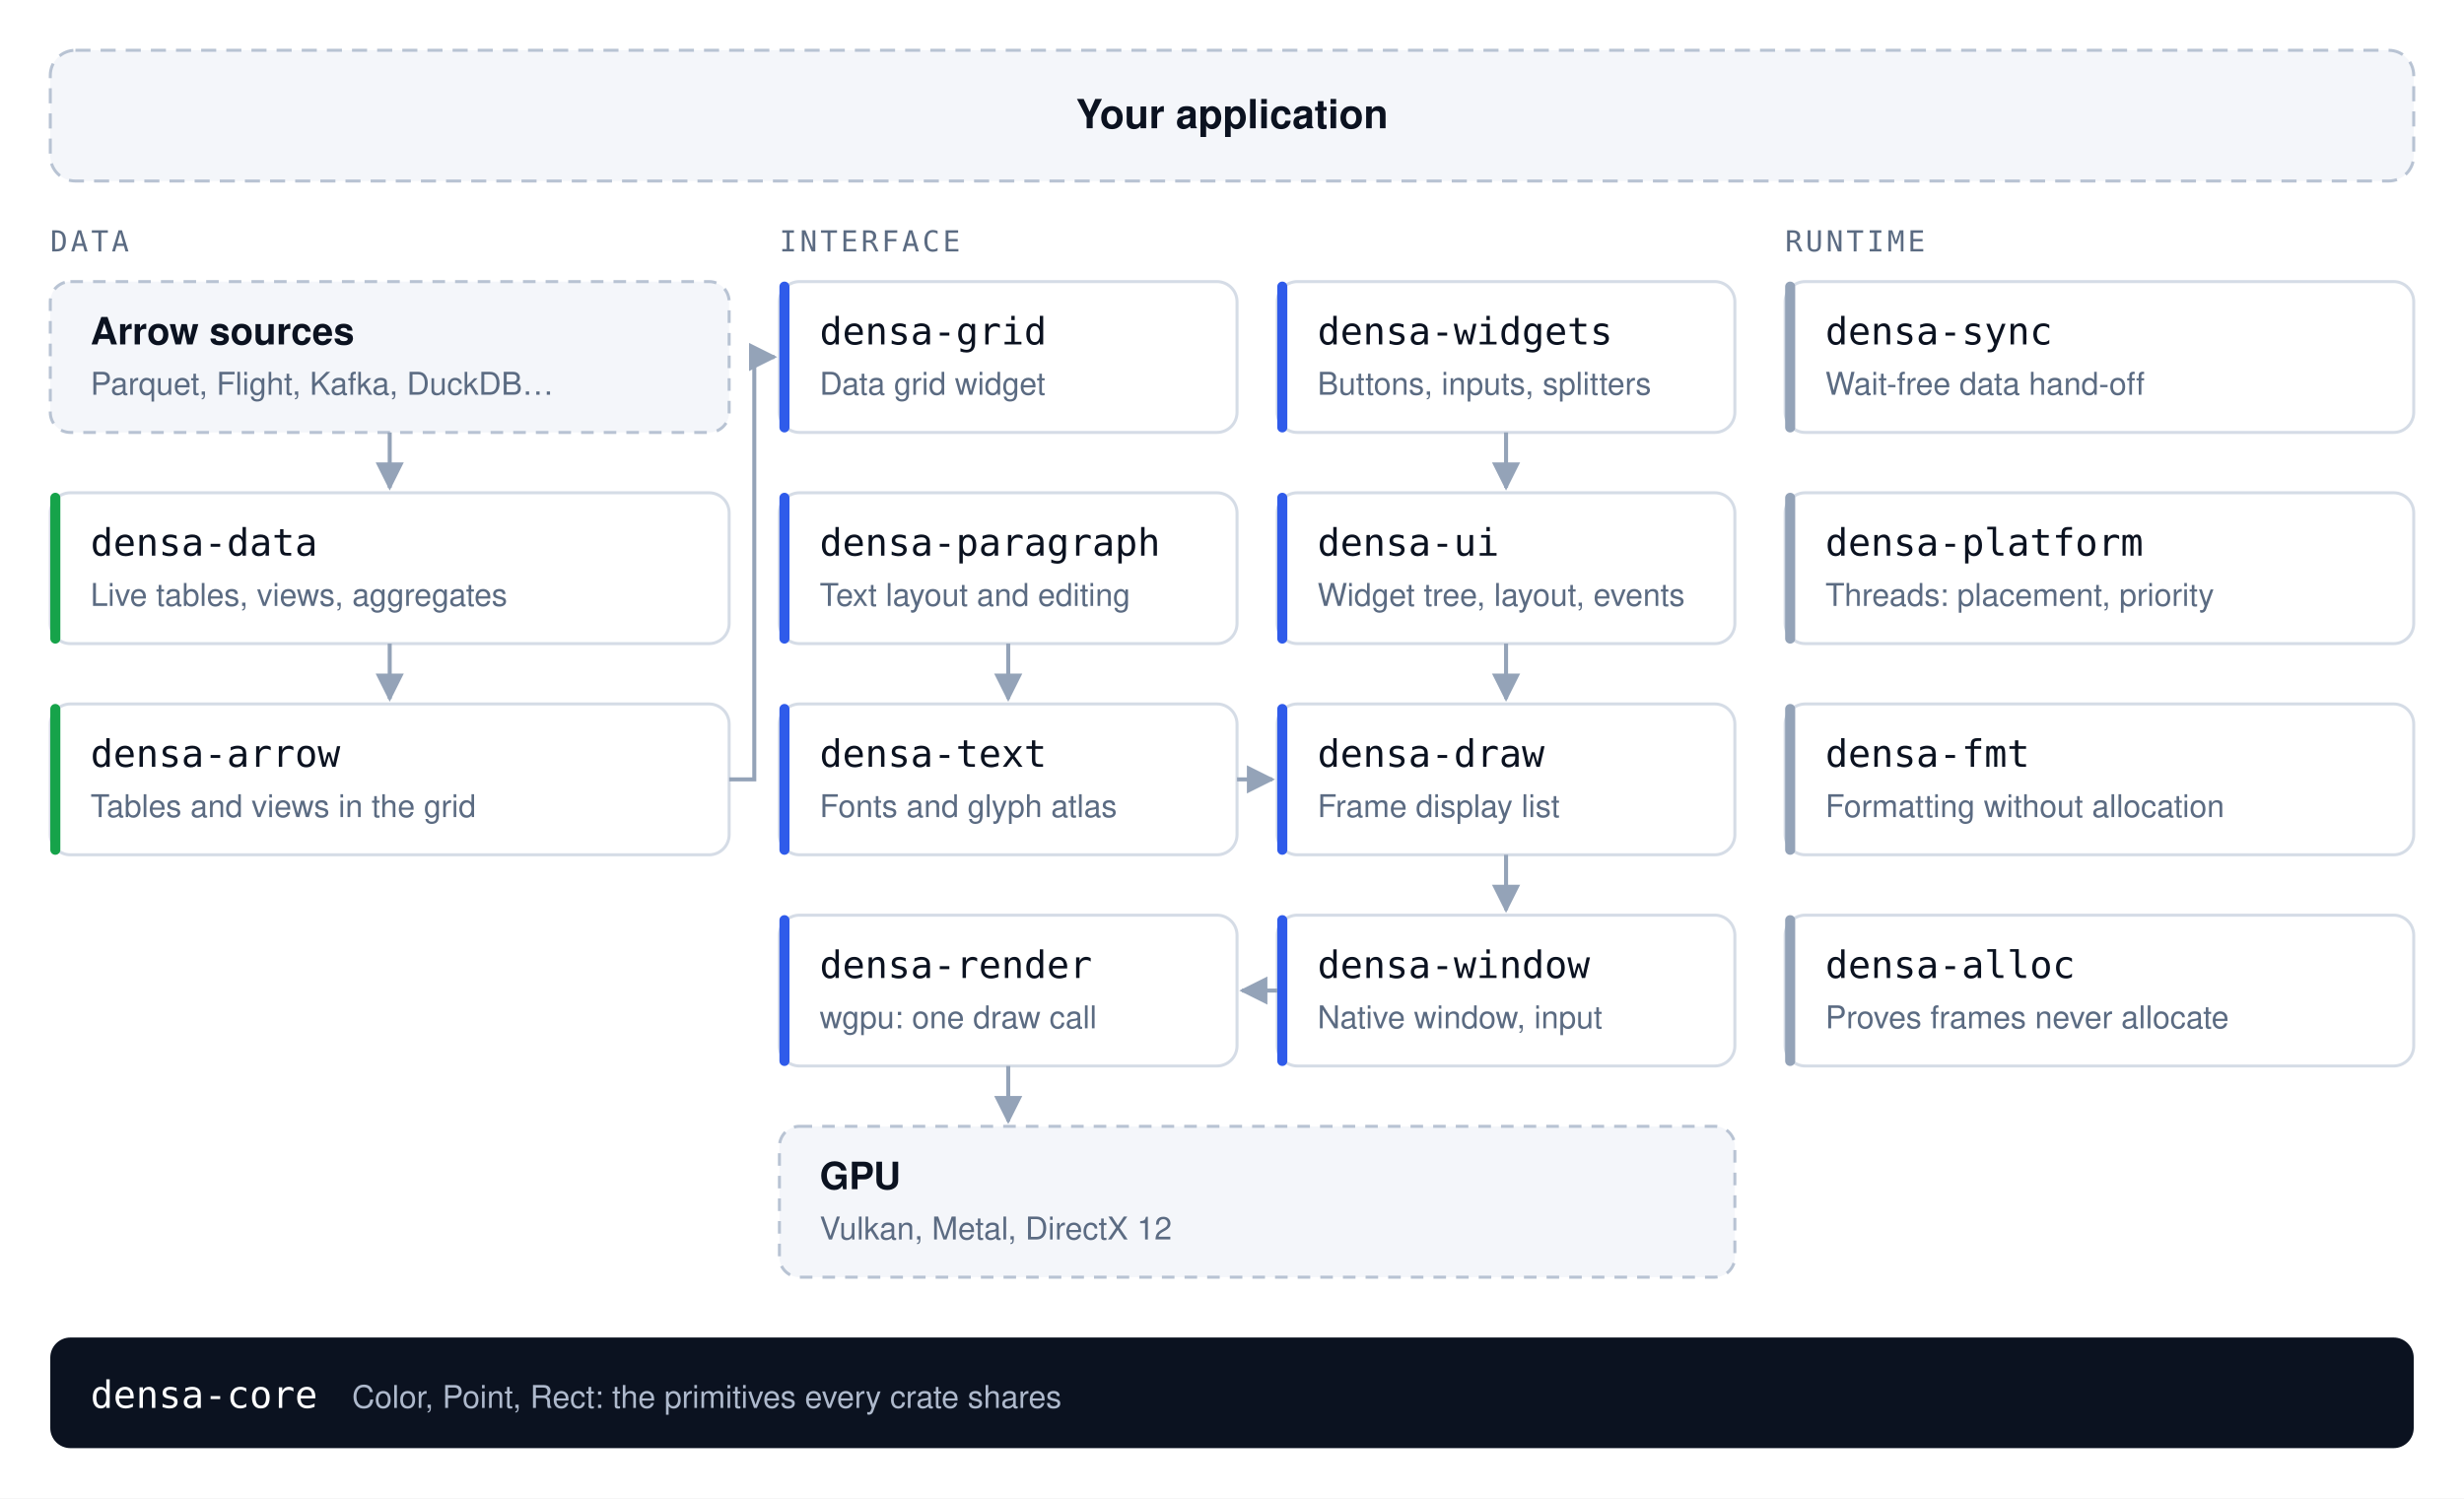
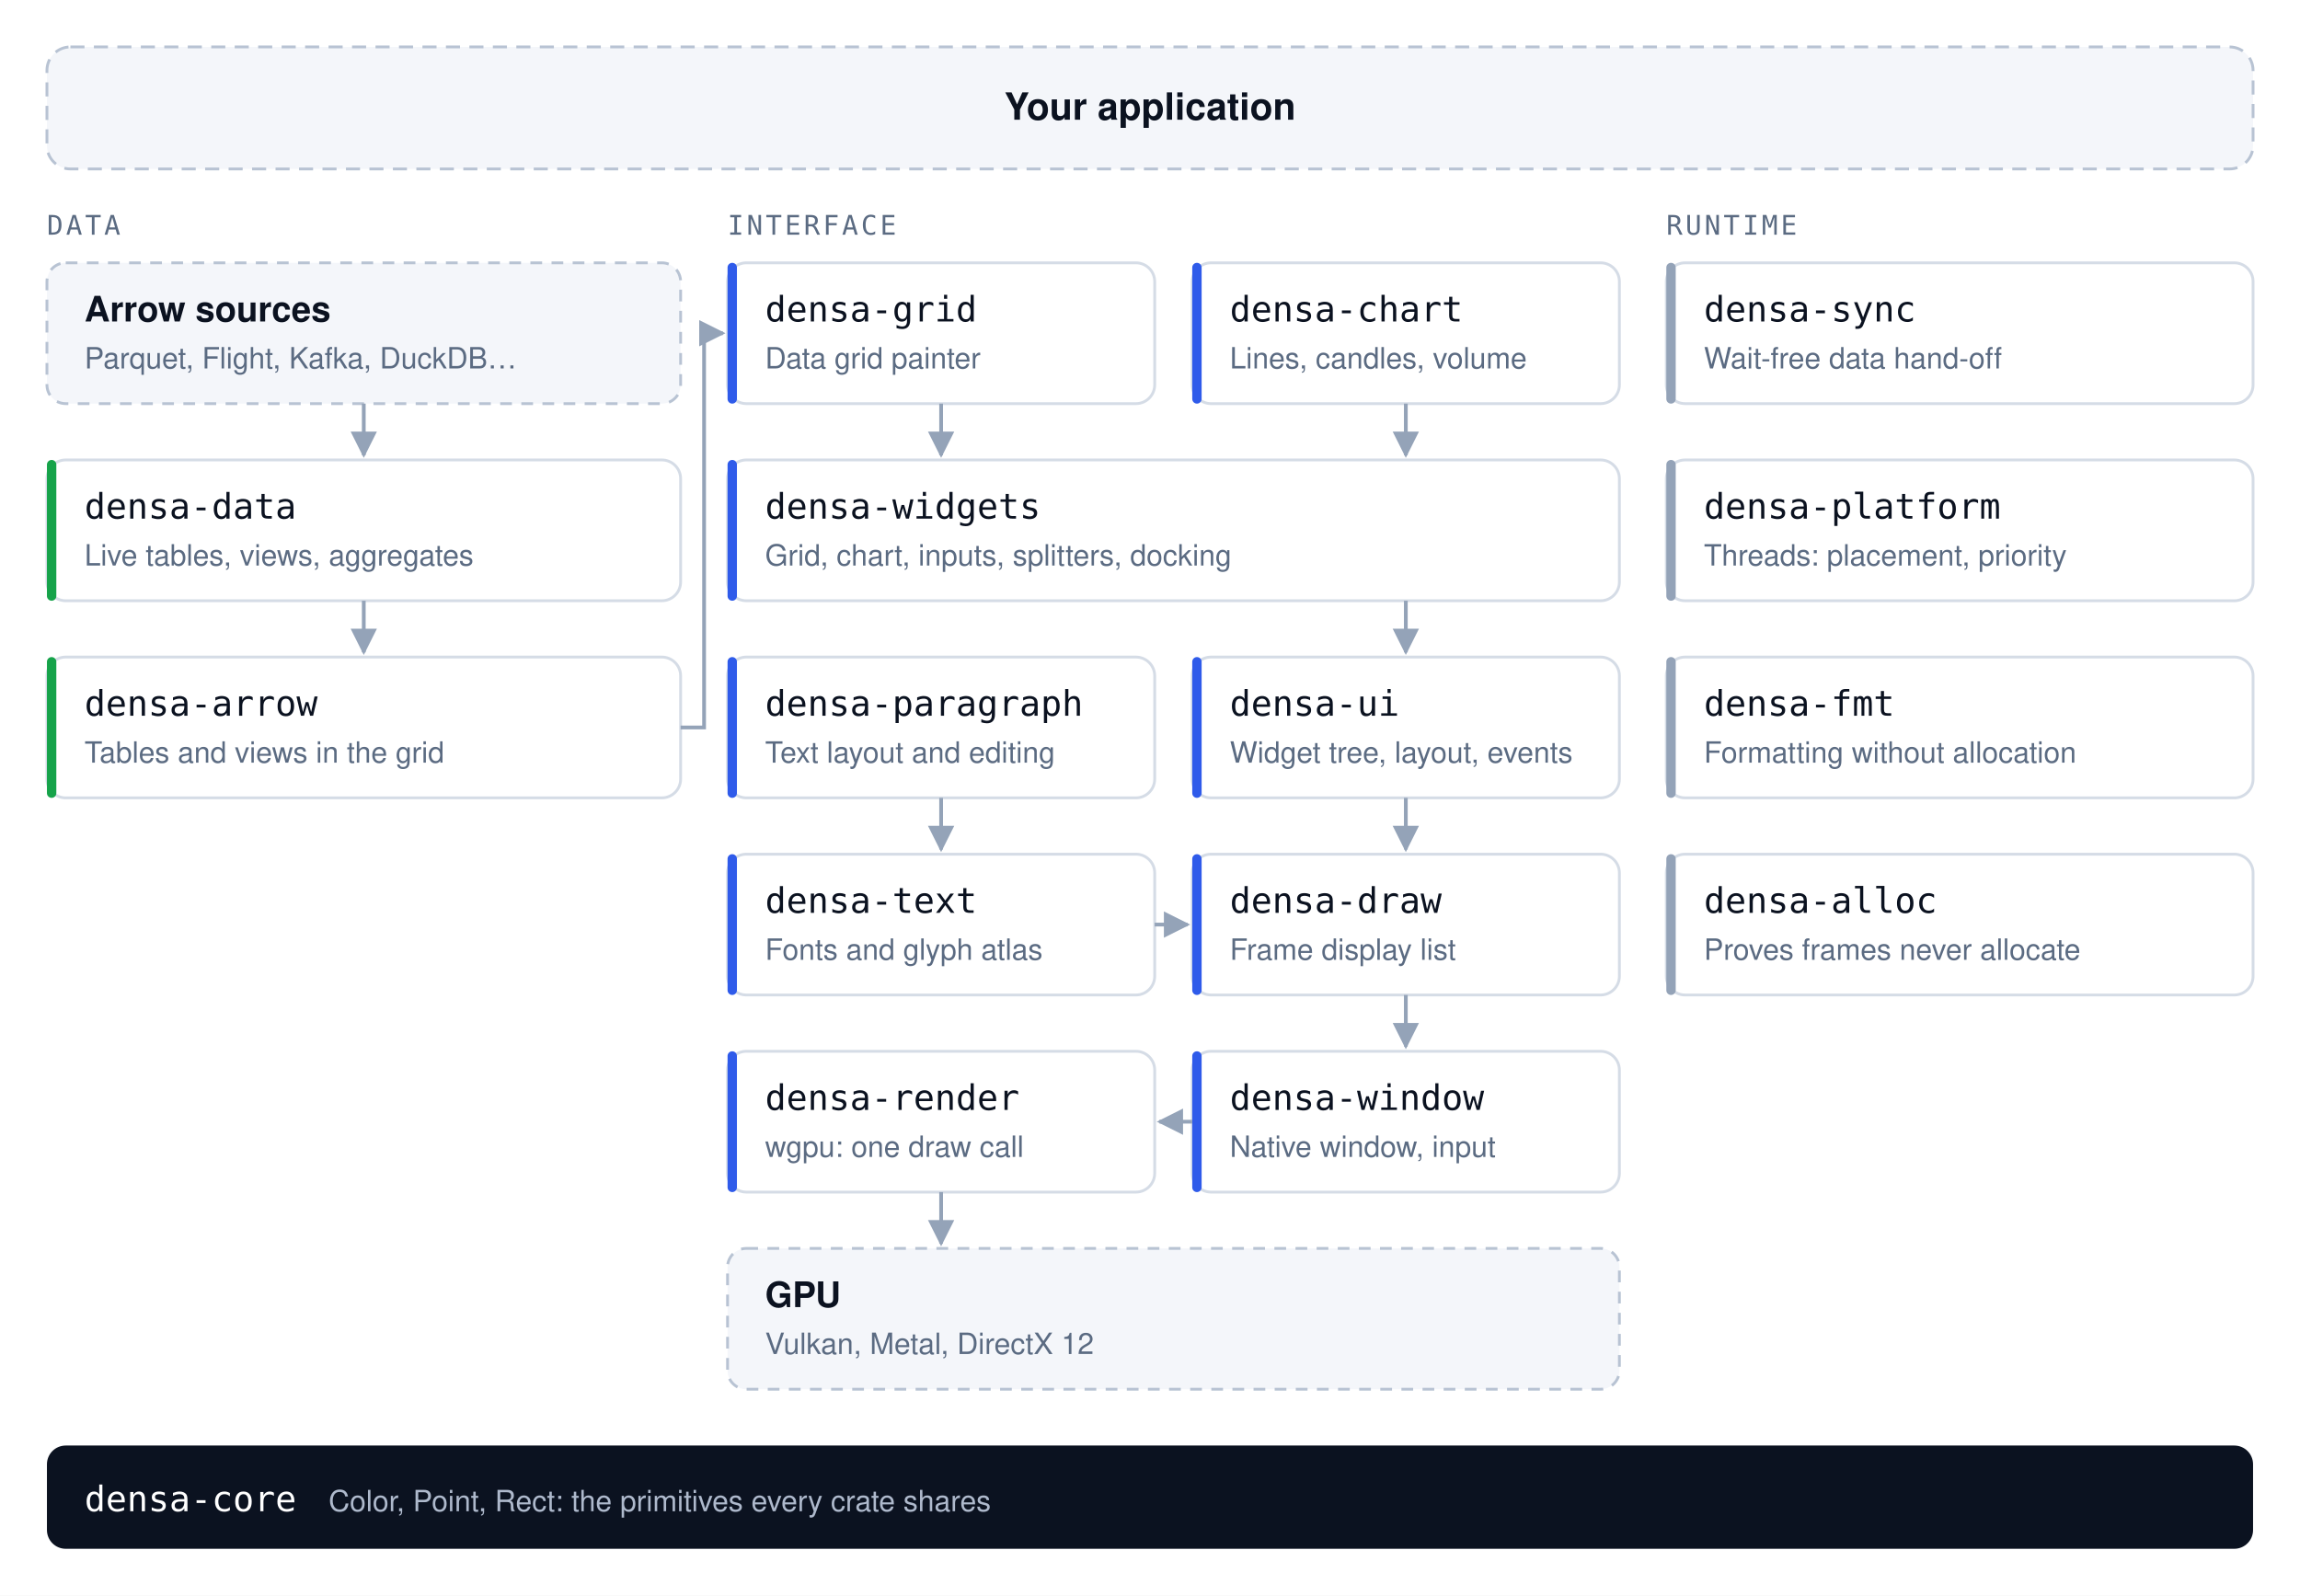
- <svg xmlns="http://www.w3.org/2000/svg" viewBox="0 0 980 596" width="980" height="596" role="img" aria-label="densa architecture">
-   <rect width="980" height="596" fill="#FFFFFF" />
+ <svg xmlns="http://www.w3.org/2000/svg" viewBox="0 0 980 680" width="980" height="680" role="img" aria-label="densa architecture">
+   <rect width="980" height="680" fill="#FFFFFF" />
  <defs>
    <marker id="head" viewBox="0 0 10 10" refX="9" refY="5" markerWidth="7" markerHeight="7" orient="auto-start-reverse">
      <path d="M0 0 L10 5 L0 10 z" fill="#94A3B8" />
    </marker>
  </defs>
  <rect x="20" y="20" width="940" height="52" rx="10" fill="#F4F6FA" stroke="#B8C3D3" stroke-dasharray="6 4" stroke-width="1.2" />
  <text x="490" y="51" text-anchor="middle" font-family="IBM Plex Sans, Segoe UI, Helvetica, Arial, sans-serif" font-size="16" font-weight="600" fill="#0B1220">Your application</text>
  <text x="20" y="100" font-family="JetBrains Mono, Cascadia Mono, Consolas, monospace" font-size="11.5" letter-spacing="1.2" fill="#5B6B82">DATA</text>
  <text x="310" y="100" font-family="JetBrains Mono, Cascadia Mono, Consolas, monospace" font-size="11.5" letter-spacing="1.2" fill="#5B6B82">INTERFACE</text>
  <text x="710" y="100" font-family="JetBrains Mono, Cascadia Mono, Consolas, monospace" font-size="11.5" letter-spacing="1.2" fill="#5B6B82">RUNTIME</text>
  <rect x="20" y="112" width="270" height="60" rx="8" fill="#F4F6FA" stroke="#B8C3D3" stroke-dasharray="5 4" stroke-width="1.2" />
  <text x="36" y="137" font-family="IBM Plex Sans, Segoe UI, Helvetica, Arial, sans-serif" font-size="15" font-weight="600" fill="#0B1220">Arrow sources</text>
  <text x="36" y="157" font-family="IBM Plex Sans, Segoe UI, Helvetica, Arial, sans-serif" font-size="12.5" fill="#5B6B82">Parquet, Flight, Kafka, DuckDB…</text>
  <rect x="20" y="196" width="270" height="60" rx="8" fill="#FFFFFF" stroke="#D5DCE6" stroke-width="1.2" />
  <rect x="20" y="196" width="4" height="60" rx="2" fill="#16A34A" />
  <text x="36" y="221" font-family="JetBrains Mono, Cascadia Mono, Consolas, monospace" font-size="15" font-weight="500" fill="#0B1220">densa-data</text>
  <text x="36" y="241" font-family="IBM Plex Sans, Segoe UI, Helvetica, Arial, sans-serif" font-size="12.5" fill="#5B6B82">Live tables, views, aggregates</text>
  <rect x="20" y="280" width="270" height="60" rx="8" fill="#FFFFFF" stroke="#D5DCE6" stroke-width="1.2" />
  <rect x="20" y="280" width="4" height="60" rx="2" fill="#16A34A" />
  <text x="36" y="305" font-family="JetBrains Mono, Cascadia Mono, Consolas, monospace" font-size="15" font-weight="500" fill="#0B1220">densa-arrow</text>
  <text x="36" y="325" font-family="IBM Plex Sans, Segoe UI, Helvetica, Arial, sans-serif" font-size="12.5" fill="#5B6B82">Tables and views in the grid</text>
  <rect x="310" y="112" width="182" height="60" rx="8" fill="#FFFFFF" stroke="#D5DCE6" stroke-width="1.2" />
  <rect x="310" y="112" width="4" height="60" rx="2" fill="#2F5BEA" />
  <text x="326" y="137" font-family="JetBrains Mono, Cascadia Mono, Consolas, monospace" font-size="15" font-weight="500" fill="#0B1220">densa-grid</text>
-   <text x="326" y="157" font-family="IBM Plex Sans, Segoe UI, Helvetica, Arial, sans-serif" font-size="12.5" fill="#5B6B82">Data grid widget</text>
+   <text x="326" y="157" font-family="IBM Plex Sans, Segoe UI, Helvetica, Arial, sans-serif" font-size="12.5" fill="#5B6B82">Data grid painter</text>
  <rect x="508" y="112" width="182" height="60" rx="8" fill="#FFFFFF" stroke="#D5DCE6" stroke-width="1.2" />
  <rect x="508" y="112" width="4" height="60" rx="2" fill="#2F5BEA" />
-   <text x="524" y="137" font-family="JetBrains Mono, Cascadia Mono, Consolas, monospace" font-size="15" font-weight="500" fill="#0B1220">densa-widgets</text>
-   <text x="524" y="157" font-family="IBM Plex Sans, Segoe UI, Helvetica, Arial, sans-serif" font-size="12.5" fill="#5B6B82">Buttons, inputs, splitters</text>
-   <rect x="310" y="196" width="182" height="60" rx="8" fill="#FFFFFF" stroke="#D5DCE6" stroke-width="1.2" />
+   <text x="524" y="137" font-family="JetBrains Mono, Cascadia Mono, Consolas, monospace" font-size="15" font-weight="500" fill="#0B1220">densa-chart</text>
+   <text x="524" y="157" font-family="IBM Plex Sans, Segoe UI, Helvetica, Arial, sans-serif" font-size="12.5" fill="#5B6B82">Lines, candles, volume</text>
+   <rect x="310" y="196" width="380" height="60" rx="8" fill="#FFFFFF" stroke="#D5DCE6" stroke-width="1.2" />
  <rect x="310" y="196" width="4" height="60" rx="2" fill="#2F5BEA" />
-   <text x="326" y="221" font-family="JetBrains Mono, Cascadia Mono, Consolas, monospace" font-size="15" font-weight="500" fill="#0B1220">densa-paragraph</text>
-   <text x="326" y="241" font-family="IBM Plex Sans, Segoe UI, Helvetica, Arial, sans-serif" font-size="12.5" fill="#5B6B82">Text layout and editing</text>
-   <rect x="508" y="196" width="182" height="60" rx="8" fill="#FFFFFF" stroke="#D5DCE6" stroke-width="1.2" />
-   <rect x="508" y="196" width="4" height="60" rx="2" fill="#2F5BEA" />
-   <text x="524" y="221" font-family="JetBrains Mono, Cascadia Mono, Consolas, monospace" font-size="15" font-weight="500" fill="#0B1220">densa-ui</text>
-   <text x="524" y="241" font-family="IBM Plex Sans, Segoe UI, Helvetica, Arial, sans-serif" font-size="12.5" fill="#5B6B82">Widget tree, layout, events</text>
+   <text x="326" y="221" font-family="JetBrains Mono, Cascadia Mono, Consolas, monospace" font-size="15" font-weight="500" fill="#0B1220">densa-widgets</text>
+   <text x="326" y="241" font-family="IBM Plex Sans, Segoe UI, Helvetica, Arial, sans-serif" font-size="12.5" fill="#5B6B82">Grid, chart, inputs, splitters, docking</text>
  <rect x="310" y="280" width="182" height="60" rx="8" fill="#FFFFFF" stroke="#D5DCE6" stroke-width="1.2" />
  <rect x="310" y="280" width="4" height="60" rx="2" fill="#2F5BEA" />
-   <text x="326" y="305" font-family="JetBrains Mono, Cascadia Mono, Consolas, monospace" font-size="15" font-weight="500" fill="#0B1220">densa-text</text>
-   <text x="326" y="325" font-family="IBM Plex Sans, Segoe UI, Helvetica, Arial, sans-serif" font-size="12.5" fill="#5B6B82">Fonts and glyph atlas</text>
+   <text x="326" y="305" font-family="JetBrains Mono, Cascadia Mono, Consolas, monospace" font-size="15" font-weight="500" fill="#0B1220">densa-paragraph</text>
+   <text x="326" y="325" font-family="IBM Plex Sans, Segoe UI, Helvetica, Arial, sans-serif" font-size="12.5" fill="#5B6B82">Text layout and editing</text>
  <rect x="508" y="280" width="182" height="60" rx="8" fill="#FFFFFF" stroke="#D5DCE6" stroke-width="1.2" />
  <rect x="508" y="280" width="4" height="60" rx="2" fill="#2F5BEA" />
-   <text x="524" y="305" font-family="JetBrains Mono, Cascadia Mono, Consolas, monospace" font-size="15" font-weight="500" fill="#0B1220">densa-draw</text>
-   <text x="524" y="325" font-family="IBM Plex Sans, Segoe UI, Helvetica, Arial, sans-serif" font-size="12.5" fill="#5B6B82">Frame display list</text>
+   <text x="524" y="305" font-family="JetBrains Mono, Cascadia Mono, Consolas, monospace" font-size="15" font-weight="500" fill="#0B1220">densa-ui</text>
+   <text x="524" y="325" font-family="IBM Plex Sans, Segoe UI, Helvetica, Arial, sans-serif" font-size="12.5" fill="#5B6B82">Widget tree, layout, events</text>
  <rect x="310" y="364" width="182" height="60" rx="8" fill="#FFFFFF" stroke="#D5DCE6" stroke-width="1.2" />
  <rect x="310" y="364" width="4" height="60" rx="2" fill="#2F5BEA" />
-   <text x="326" y="389" font-family="JetBrains Mono, Cascadia Mono, Consolas, monospace" font-size="15" font-weight="500" fill="#0B1220">densa-render</text>
-   <text x="326" y="409" font-family="IBM Plex Sans, Segoe UI, Helvetica, Arial, sans-serif" font-size="12.5" fill="#5B6B82">wgpu: one draw call</text>
+   <text x="326" y="389" font-family="JetBrains Mono, Cascadia Mono, Consolas, monospace" font-size="15" font-weight="500" fill="#0B1220">densa-text</text>
+   <text x="326" y="409" font-family="IBM Plex Sans, Segoe UI, Helvetica, Arial, sans-serif" font-size="12.5" fill="#5B6B82">Fonts and glyph atlas</text>
  <rect x="508" y="364" width="182" height="60" rx="8" fill="#FFFFFF" stroke="#D5DCE6" stroke-width="1.2" />
  <rect x="508" y="364" width="4" height="60" rx="2" fill="#2F5BEA" />
-   <text x="524" y="389" font-family="JetBrains Mono, Cascadia Mono, Consolas, monospace" font-size="15" font-weight="500" fill="#0B1220">densa-window</text>
-   <text x="524" y="409" font-family="IBM Plex Sans, Segoe UI, Helvetica, Arial, sans-serif" font-size="12.5" fill="#5B6B82">Native window, input</text>
-   <rect x="310" y="448" width="380" height="60" rx="8" fill="#F4F6FA" stroke="#B8C3D3" stroke-dasharray="5 4" stroke-width="1.2" />
-   <text x="326" y="473" font-family="IBM Plex Sans, Segoe UI, Helvetica, Arial, sans-serif" font-size="15" font-weight="600" fill="#0B1220">GPU</text>
-   <text x="326" y="493" font-family="IBM Plex Sans, Segoe UI, Helvetica, Arial, sans-serif" font-size="12.5" fill="#5B6B82">Vulkan, Metal, DirectX 12</text>
+   <text x="524" y="389" font-family="JetBrains Mono, Cascadia Mono, Consolas, monospace" font-size="15" font-weight="500" fill="#0B1220">densa-draw</text>
+   <text x="524" y="409" font-family="IBM Plex Sans, Segoe UI, Helvetica, Arial, sans-serif" font-size="12.5" fill="#5B6B82">Frame display list</text>
+   <rect x="310" y="448" width="182" height="60" rx="8" fill="#FFFFFF" stroke="#D5DCE6" stroke-width="1.2" />
+   <rect x="310" y="448" width="4" height="60" rx="2" fill="#2F5BEA" />
+   <text x="326" y="473" font-family="JetBrains Mono, Cascadia Mono, Consolas, monospace" font-size="15" font-weight="500" fill="#0B1220">densa-render</text>
+   <text x="326" y="493" font-family="IBM Plex Sans, Segoe UI, Helvetica, Arial, sans-serif" font-size="12.5" fill="#5B6B82">wgpu: one draw call</text>
+   <rect x="508" y="448" width="182" height="60" rx="8" fill="#FFFFFF" stroke="#D5DCE6" stroke-width="1.2" />
+   <rect x="508" y="448" width="4" height="60" rx="2" fill="#2F5BEA" />
+   <text x="524" y="473" font-family="JetBrains Mono, Cascadia Mono, Consolas, monospace" font-size="15" font-weight="500" fill="#0B1220">densa-window</text>
+   <text x="524" y="493" font-family="IBM Plex Sans, Segoe UI, Helvetica, Arial, sans-serif" font-size="12.5" fill="#5B6B82">Native window, input</text>
+   <rect x="310" y="532" width="380" height="60" rx="8" fill="#F4F6FA" stroke="#B8C3D3" stroke-dasharray="5 4" stroke-width="1.2" />
+   <text x="326" y="557" font-family="IBM Plex Sans, Segoe UI, Helvetica, Arial, sans-serif" font-size="15" font-weight="600" fill="#0B1220">GPU</text>
+   <text x="326" y="577" font-family="IBM Plex Sans, Segoe UI, Helvetica, Arial, sans-serif" font-size="12.5" fill="#5B6B82">Vulkan, Metal, DirectX 12</text>
  <rect x="710" y="112" width="250" height="60" rx="8" fill="#FFFFFF" stroke="#D5DCE6" stroke-width="1.2" />
  <rect x="710" y="112" width="4" height="60" rx="2" fill="#94A3B8" />
  <text x="726" y="137" font-family="JetBrains Mono, Cascadia Mono, Consolas, monospace" font-size="15" font-weight="500" fill="#0B1220">densa-sync</text>
  <text x="726" y="157" font-family="IBM Plex Sans, Segoe UI, Helvetica, Arial, sans-serif" font-size="12.5" fill="#5B6B82">Wait-free data hand-off</text>
  <rect x="710" y="196" width="250" height="60" rx="8" fill="#FFFFFF" stroke="#D5DCE6" stroke-width="1.2" />
  <rect x="710" y="196" width="4" height="60" rx="2" fill="#94A3B8" />
  <text x="726" y="221" font-family="JetBrains Mono, Cascadia Mono, Consolas, monospace" font-size="15" font-weight="500" fill="#0B1220">densa-platform</text>
  <text x="726" y="241" font-family="IBM Plex Sans, Segoe UI, Helvetica, Arial, sans-serif" font-size="12.5" fill="#5B6B82">Threads: placement, priority</text>
  <rect x="710" y="280" width="250" height="60" rx="8" fill="#FFFFFF" stroke="#D5DCE6" stroke-width="1.2" />
  <rect x="710" y="280" width="4" height="60" rx="2" fill="#94A3B8" />
  <text x="726" y="305" font-family="JetBrains Mono, Cascadia Mono, Consolas, monospace" font-size="15" font-weight="500" fill="#0B1220">densa-fmt</text>
  <text x="726" y="325" font-family="IBM Plex Sans, Segoe UI, Helvetica, Arial, sans-serif" font-size="12.5" fill="#5B6B82">Formatting without allocation</text>
  <rect x="710" y="364" width="250" height="60" rx="8" fill="#FFFFFF" stroke="#D5DCE6" stroke-width="1.2" />
  <rect x="710" y="364" width="4" height="60" rx="2" fill="#94A3B8" />
  <text x="726" y="389" font-family="JetBrains Mono, Cascadia Mono, Consolas, monospace" font-size="15" font-weight="500" fill="#0B1220">densa-alloc</text>
  <text x="726" y="409" font-family="IBM Plex Sans, Segoe UI, Helvetica, Arial, sans-serif" font-size="12.5" fill="#5B6B82">Proves frames never allocate</text>
-   <rect x="20" y="532" width="940" height="44" rx="8" fill="#0B1220" />
-   <text x="36" y="560" font-family="JetBrains Mono, Cascadia Mono, Consolas, monospace" font-size="15" font-weight="500" fill="#FFFFFF">densa-core</text>
-   <text x="140" y="560" font-family="IBM Plex Sans, Segoe UI, Helvetica, Arial, sans-serif" font-size="12.5" fill="#AEB9CC">Color, Point, Rect: the primitives every crate shares</text>
+   <rect x="20" y="616" width="940" height="44" rx="8" fill="#0B1220" />
+   <text x="36" y="644" font-family="JetBrains Mono, Cascadia Mono, Consolas, monospace" font-size="15" font-weight="500" fill="#FFFFFF">densa-core</text>
+   <text x="140" y="644" font-family="IBM Plex Sans, Segoe UI, Helvetica, Arial, sans-serif" font-size="12.5" fill="#AEB9CC">Color, Point, Rect: the primitives every crate shares</text>
  <path d="M155 172 L155 194" fill="none" stroke="#94A3B8" stroke-width="1.6" marker-end="url(#head)" />
  <path d="M155 256 L155 278" fill="none" stroke="#94A3B8" stroke-width="1.6" marker-end="url(#head)" />
  <path d="M290 310 L300 310 L300 142 L308 142" fill="none" stroke="#94A3B8" stroke-width="1.6" marker-end="url(#head)" />
+   <path d="M401 172 L401 194" fill="none" stroke="#94A3B8" stroke-width="1.6" marker-end="url(#head)" />
  <path d="M599 172 L599 194" fill="none" stroke="#94A3B8" stroke-width="1.6" marker-end="url(#head)" />
  <path d="M599 256 L599 278" fill="none" stroke="#94A3B8" stroke-width="1.6" marker-end="url(#head)" />
-   <path d="M401 256 L401 278" fill="none" stroke="#94A3B8" stroke-width="1.6" marker-end="url(#head)" />
-   <path d="M492 310 L506 310" fill="none" stroke="#94A3B8" stroke-width="1.6" marker-end="url(#head)" />
  <path d="M599 340 L599 362" fill="none" stroke="#94A3B8" stroke-width="1.6" marker-end="url(#head)" />
-   <path d="M508 394 L494 394" fill="none" stroke="#94A3B8" stroke-width="1.6" marker-end="url(#head)" />
-   <path d="M401 424 L401 446" fill="none" stroke="#94A3B8" stroke-width="1.6" marker-end="url(#head)" />
+   <path d="M401 340 L401 362" fill="none" stroke="#94A3B8" stroke-width="1.6" marker-end="url(#head)" />
+   <path d="M492 394 L506 394" fill="none" stroke="#94A3B8" stroke-width="1.6" marker-end="url(#head)" />
+   <path d="M599 424 L599 446" fill="none" stroke="#94A3B8" stroke-width="1.6" marker-end="url(#head)" />
+   <path d="M508 478 L494 478" fill="none" stroke="#94A3B8" stroke-width="1.6" marker-end="url(#head)" />
+   <path d="M401 508 L401 530" fill="none" stroke="#94A3B8" stroke-width="1.6" marker-end="url(#head)" />
</svg>
